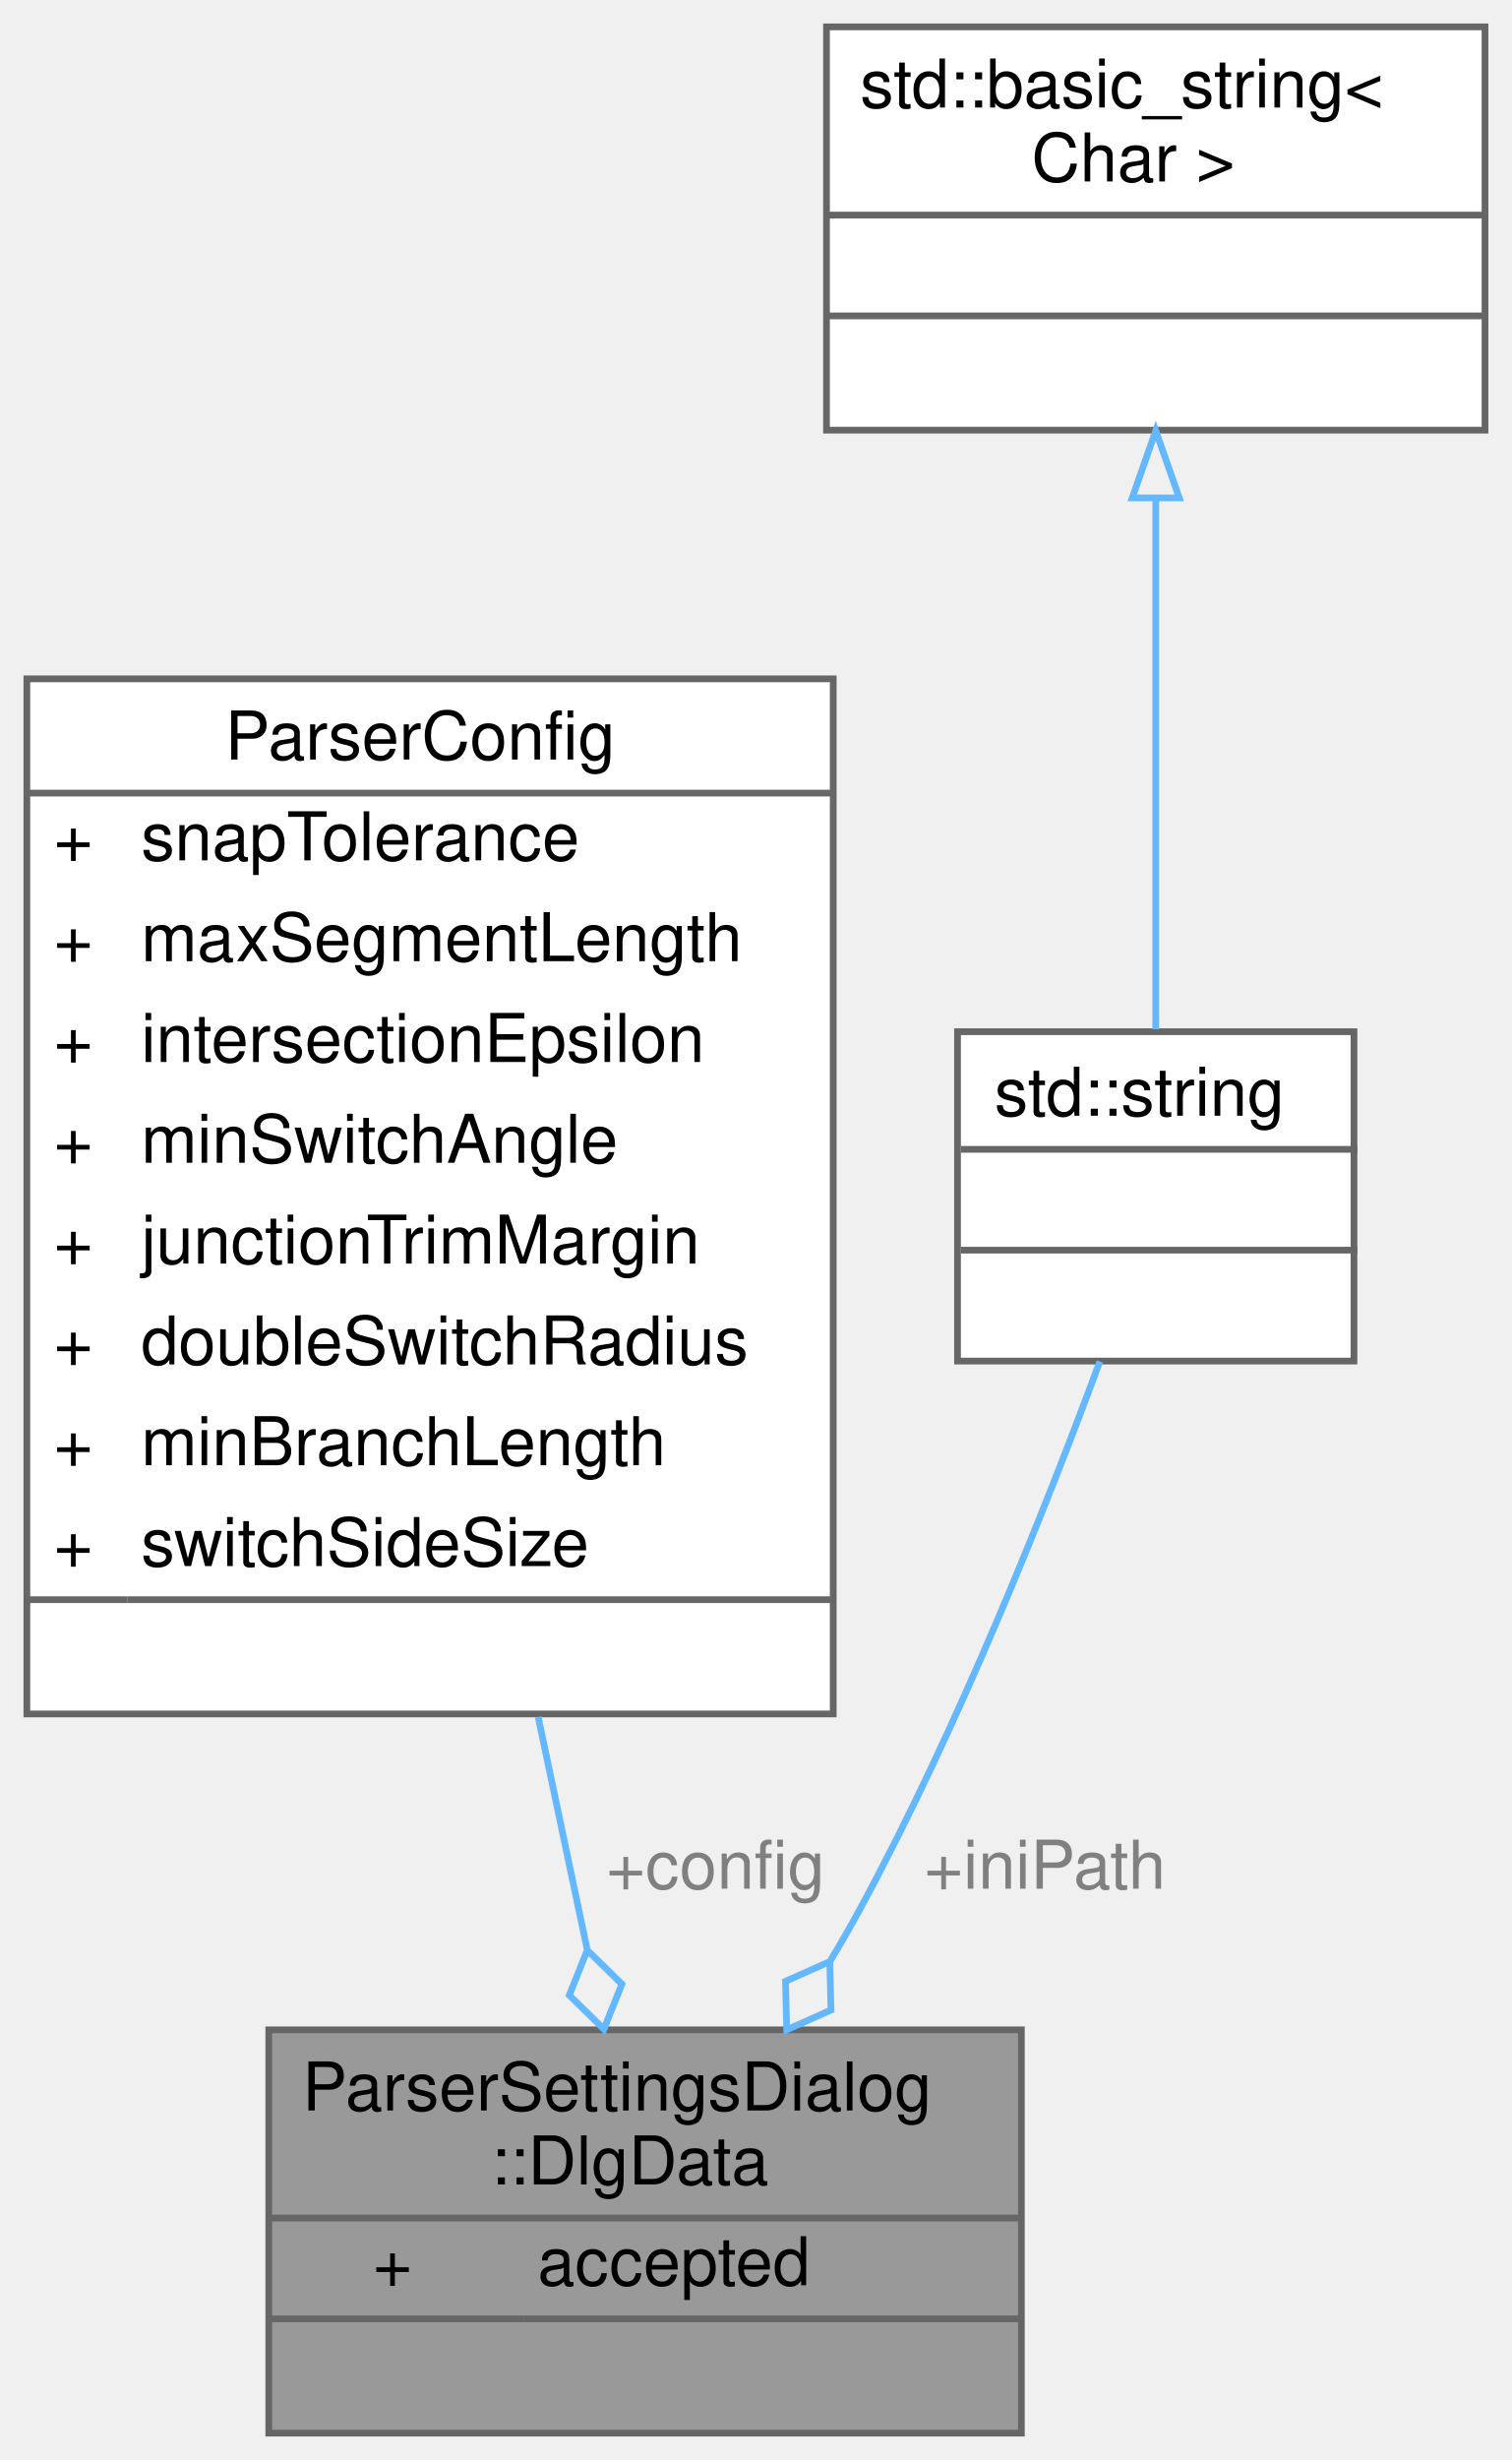
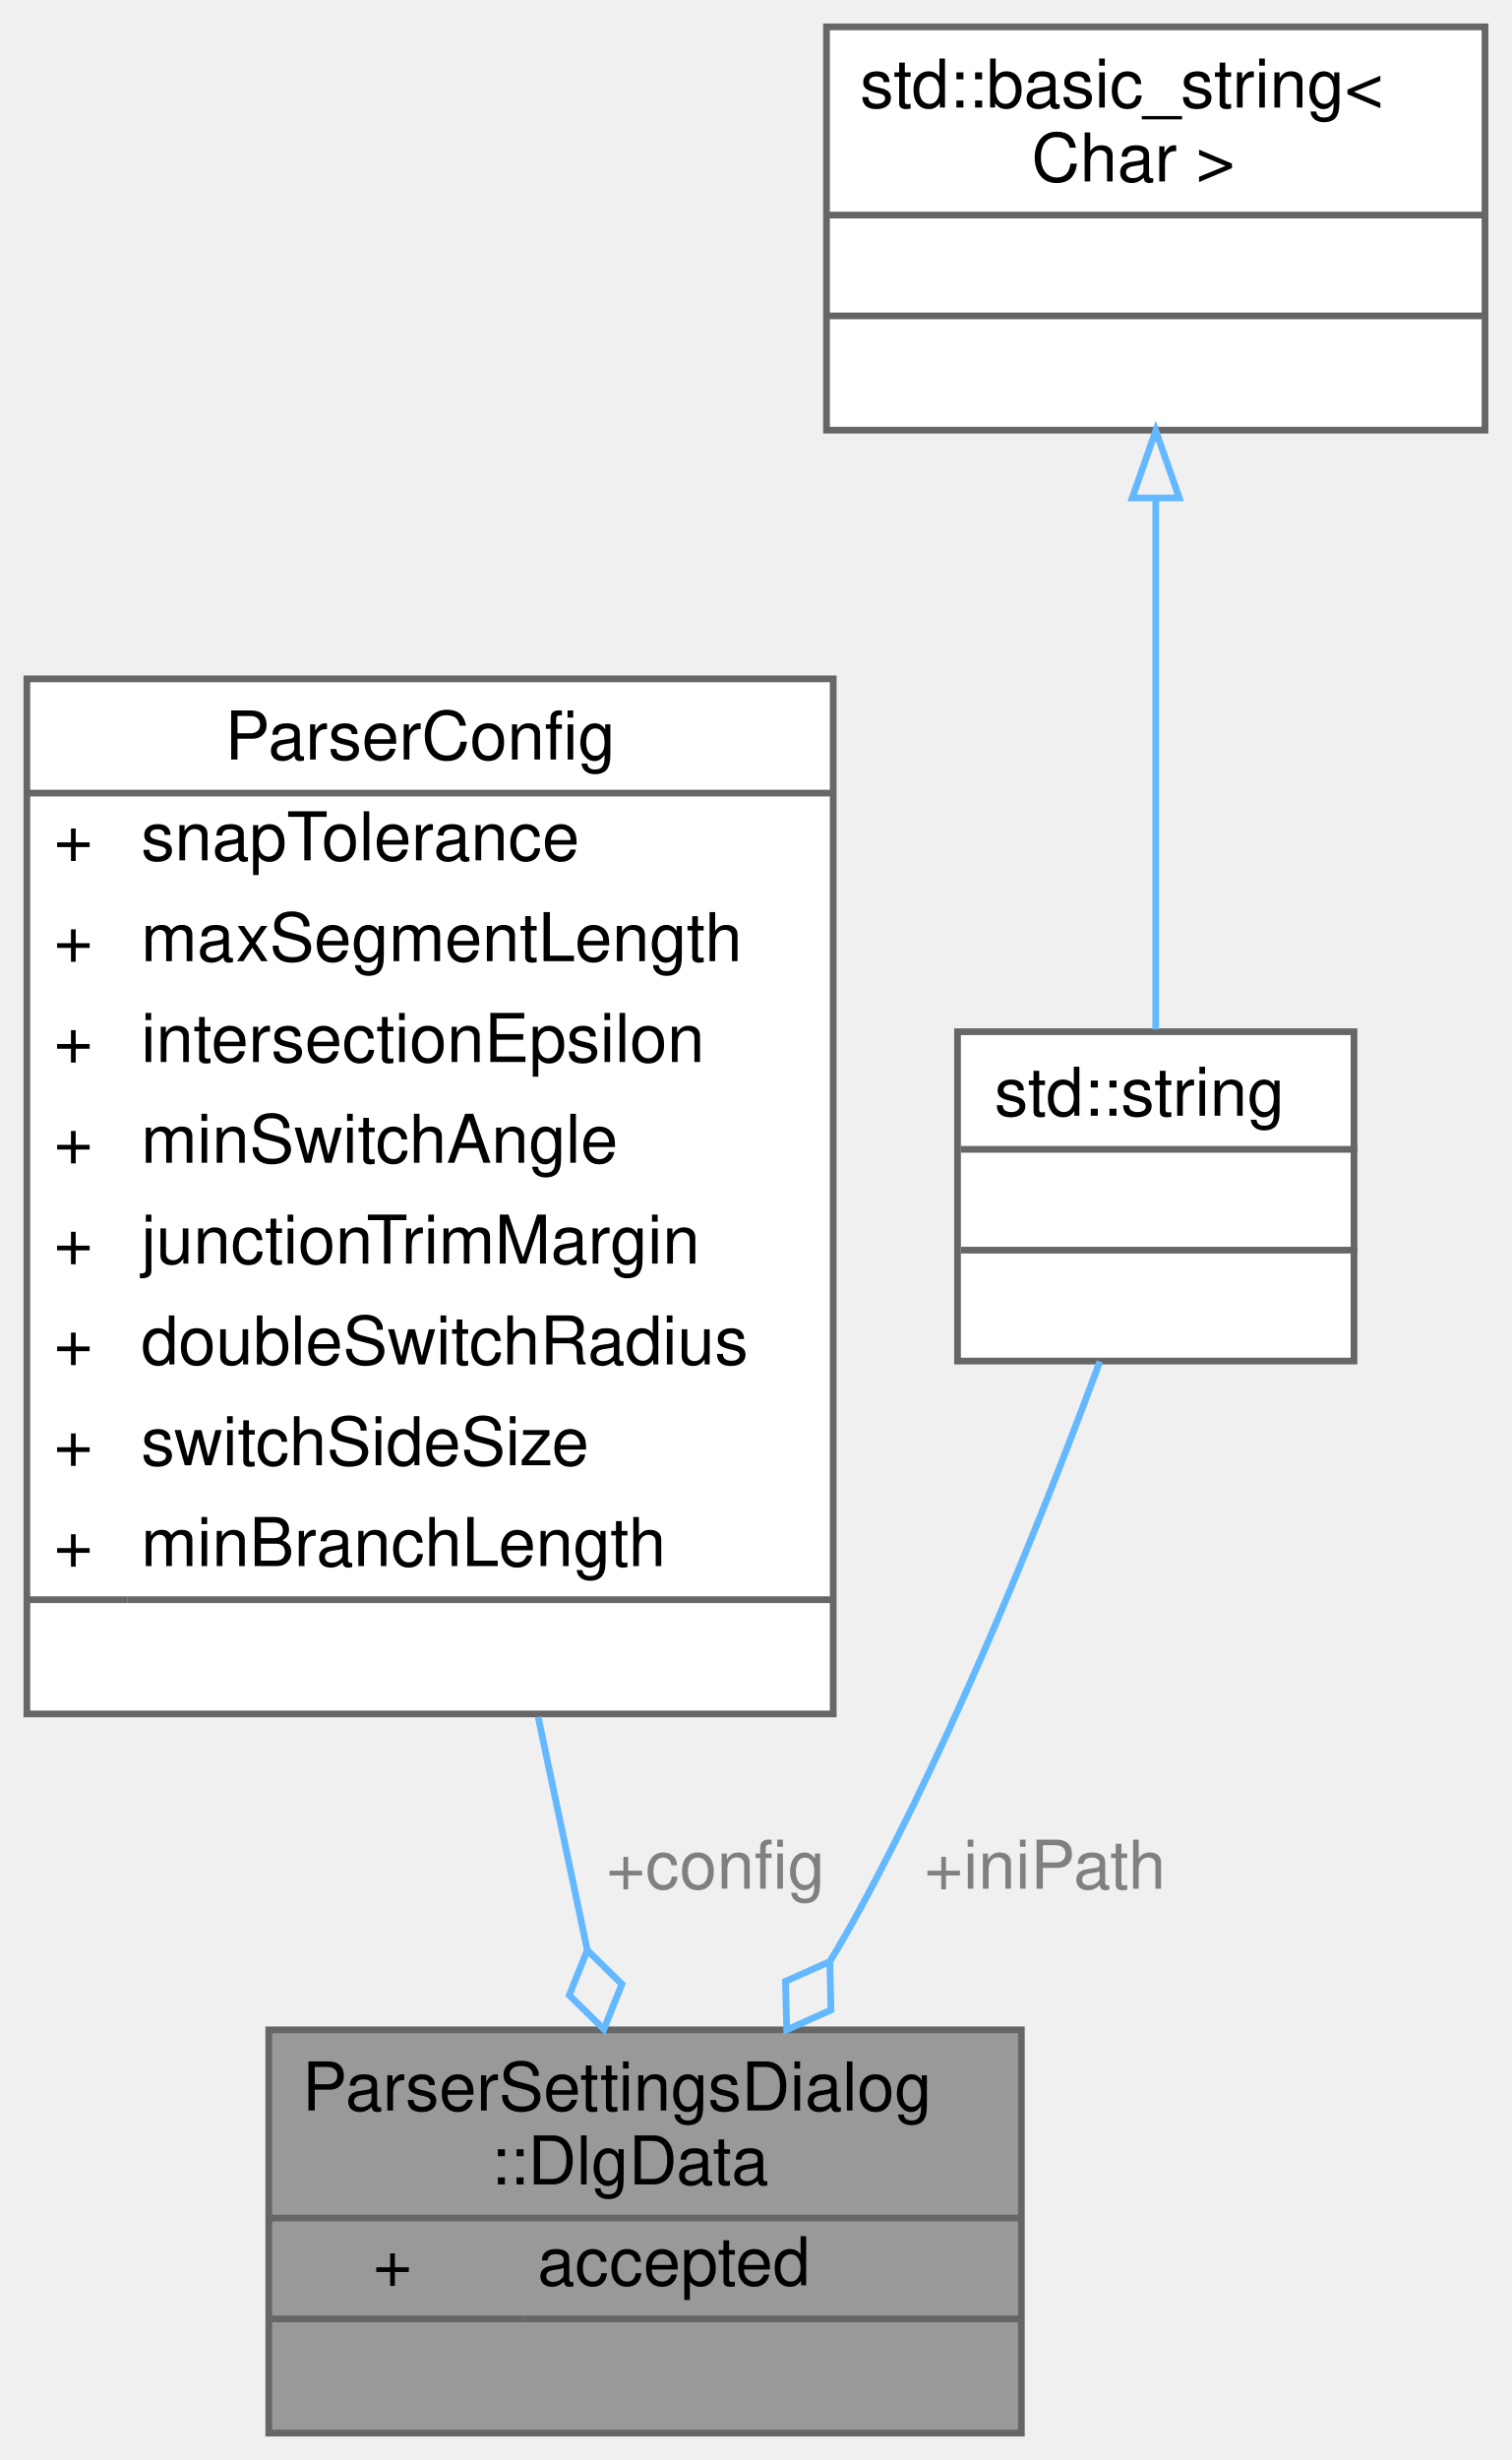
<svg xmlns="http://www.w3.org/2000/svg" xmlns:xlink="http://www.w3.org/1999/xlink" width="225pt" height="366pt" viewBox="0.00 0.00 225.00 366.00">
  <g id="graph0" class="graph" transform="scale(1 1) rotate(0) translate(4 362)">
    <g id="Node000001" class="node">
      <g id="a_Node000001">
        <a xlink:title=" ">
          <polygon fill="#999999" stroke="transparent" points="148,-60 36,-60 36,0 148,0 148,-60" />
          <text text-anchor="start" x="41" y="-48" font-family="Helvetica,sans-Serif" font-size="10.00">ParserSettingsDialog</text>
          <text text-anchor="start" x="69" y="-37" font-family="Helvetica,sans-Serif" font-size="10.00">::DlgData</text>
          <text text-anchor="start" x="51.5" y="-22" font-family="Helvetica,sans-Serif" font-size="10.00">+</text>
          <text text-anchor="start" x="76" y="-22" font-family="Helvetica,sans-Serif" font-size="10.00">accepted</text>
          <text text-anchor="start" x="90" y="-7" font-family="Helvetica,sans-Serif" font-size="10.00"> </text>
          <polygon fill="#666666" stroke="#666666" points="36,-32 36,-32 148,-32 148,-32 36,-32" />
          <polygon fill="#666666" stroke="#666666" points="36,-17 36,-17 74,-17 74,-17 36,-17" />
          <polygon fill="#666666" stroke="#666666" points="74,-17 74,-17 148,-17 148,-17 74,-17" />
          <polygon fill="none" stroke="#666666" points="36,0 36,-60 148,-60 148,0 36,0" />
        </a>
      </g>
    </g>
    <g id="Node000002" class="node">
      <g id="a_Node000002">
        <a xlink:href="../../dd/d03/structParserConfig.html" target="_top" xlink:title="Configuration complète du pipeline GeoParser — POD sans logique.">
          <polygon fill="white" stroke="transparent" points="120,-261 0,-261 0,-107 120,-107 120,-261" />
          <text text-anchor="start" x="29.5" y="-249" font-family="Helvetica,sans-Serif" font-size="10.00">ParserConfig</text>
          <text text-anchor="start" x="4" y="-234" font-family="Helvetica,sans-Serif" font-size="10.00">+</text>
          <text text-anchor="start" x="17" y="-234" font-family="Helvetica,sans-Serif" font-size="10.00">snapTolerance</text>
          <text text-anchor="start" x="4" y="-219" font-family="Helvetica,sans-Serif" font-size="10.00">+</text>
          <text text-anchor="start" x="17" y="-219" font-family="Helvetica,sans-Serif" font-size="10.00">maxSegmentLength</text>
          <text text-anchor="start" x="4" y="-204" font-family="Helvetica,sans-Serif" font-size="10.00">+</text>
          <text text-anchor="start" x="17" y="-204" font-family="Helvetica,sans-Serif" font-size="10.00">intersectionEpsilon</text>
          <text text-anchor="start" x="4" y="-189" font-family="Helvetica,sans-Serif" font-size="10.00">+</text>
          <text text-anchor="start" x="17" y="-189" font-family="Helvetica,sans-Serif" font-size="10.00">minSwitchAngle</text>
          <text text-anchor="start" x="4" y="-174" font-family="Helvetica,sans-Serif" font-size="10.00">+</text>
          <text text-anchor="start" x="17" y="-174" font-family="Helvetica,sans-Serif" font-size="10.00">junctionTrimMargin</text>
          <text text-anchor="start" x="4" y="-159" font-family="Helvetica,sans-Serif" font-size="10.00">+</text>
          <text text-anchor="start" x="17" y="-159" font-family="Helvetica,sans-Serif" font-size="10.00">doubleSwitchRadius</text>
          <text text-anchor="start" x="4" y="-144" font-family="Helvetica,sans-Serif" font-size="10.00">+</text>
-           <text text-anchor="start" x="17" y="-144" font-family="Helvetica,sans-Serif" font-size="10.00">minBranchLength</text>
+           <text text-anchor="start" x="17" y="-144" font-family="Helvetica,sans-Serif" font-size="10.00">switchSideSize</text>
          <text text-anchor="start" x="4" y="-129" font-family="Helvetica,sans-Serif" font-size="10.00">+</text>
-           <text text-anchor="start" x="17" y="-129" font-family="Helvetica,sans-Serif" font-size="10.00">switchSideSize</text>
+           <text text-anchor="start" x="17" y="-129" font-family="Helvetica,sans-Serif" font-size="10.00">minBranchLength</text>
          <text text-anchor="start" x="58" y="-114" font-family="Helvetica,sans-Serif" font-size="10.00"> </text>
          <polygon fill="#666666" stroke="#666666" points="0,-244 0,-244 120,-244 120,-244 0,-244" />
          <polygon fill="#666666" stroke="#666666" points="0,-124 0,-124 15,-124 15,-124 0,-124" />
          <polygon fill="#666666" stroke="#666666" points="15,-124 15,-124 120,-124 120,-124 15,-124" />
          <polygon fill="none" stroke="#666666" points="0,-107 0,-261 120,-261 120,-107 0,-107" />
        </a>
      </g>
    </g>
    <g id="edge1_Node000001_Node000002" class="edge">
      <g id="a_edge1_Node000001_Node000002">
        <a xlink:title=" ">
          <path fill="none" stroke="#63b8ff" d="M76.09,-106.55C78.6,-94.65 81.1,-82.76 83.36,-72.06" />
          <polygon fill="none" stroke="#63b8ff" points="83.4,-71.85 80.72,-65.15 85.87,-60.1 88.55,-66.8 83.4,-71.85" />
        </a>
      </g>
      <text text-anchor="middle" x="102.5" y="-81" font-family="Helvetica,sans-Serif" font-size="10.00" fill="grey"> +config</text>
    </g>
    <g id="Node000003" class="node">
      <g id="a_Node000003">
        <a xlink:title=" ">
          <polygon fill="white" stroke="transparent" points="197.5,-208.5 138.5,-208.5 138.5,-159.5 197.5,-159.5 197.5,-208.5" />
          <text text-anchor="start" x="144" y="-196" font-family="Helvetica,sans-Serif" font-size="10.00">std::string</text>
          <text text-anchor="start" x="166.5" y="-181" font-family="Helvetica,sans-Serif" font-size="10.00"> </text>
          <text text-anchor="start" x="166.5" y="-166" font-family="Helvetica,sans-Serif" font-size="10.00"> </text>
          <polygon fill="#666666" stroke="#666666" points="139,-191 139,-191 198,-191 198,-191 139,-191" />
          <polygon fill="#666666" stroke="#666666" points="139,-176 139,-176 198,-176 198,-176 139,-176" />
          <polygon fill="none" stroke="#666666" points="138.5,-159.5 138.5,-208.5 197.5,-208.5 197.5,-159.5 138.5,-159.5" />
        </a>
      </g>
    </g>
    <g id="edge2_Node000001_Node000003" class="edge">
      <g id="a_edge2_Node000001_Node000003">
        <a xlink:title=" ">
          <path fill="none" stroke="#63b8ff" d="M159.68,-159.44C151.66,-137.74 138.61,-104.93 124,-78 122.63,-75.47 121.16,-72.92 119.62,-70.36" />
          <polygon fill="none" stroke="#63b8ff" points="119.49,-70.16 112.9,-67.22 113.08,-60.01 119.67,-62.95 119.49,-70.16" />
        </a>
      </g>
      <text text-anchor="middle" x="151.5" y="-81" font-family="Helvetica,sans-Serif" font-size="10.00" fill="grey"> +iniPath</text>
    </g>
    <g id="Node000004" class="node">
      <g id="a_Node000004">
        <a xlink:title=" ">
          <polygon fill="white" stroke="transparent" points="217,-358 119,-358 119,-298 217,-298 217,-358" />
          <text text-anchor="start" x="124" y="-346" font-family="Helvetica,sans-Serif" font-size="10.00">std::basic_string&lt;</text>
          <text text-anchor="start" x="149.5" y="-335" font-family="Helvetica,sans-Serif" font-size="10.00"> Char &gt;</text>
          <text text-anchor="start" x="166" y="-320" font-family="Helvetica,sans-Serif" font-size="10.00"> </text>
          <text text-anchor="start" x="166" y="-305" font-family="Helvetica,sans-Serif" font-size="10.00"> </text>
          <polygon fill="#666666" stroke="#666666" points="119,-330 119,-330 217,-330 217,-330 119,-330" />
          <polygon fill="#666666" stroke="#666666" points="119,-315 119,-315 217,-315 217,-315 119,-315" />
          <polygon fill="none" stroke="#666666" points="119,-298 119,-358 217,-358 217,-298 119,-298" />
        </a>
      </g>
    </g>
    <g id="edge3_Node000003_Node000004" class="edge">
      <g id="a_edge3_Node000003_Node000004">
        <a xlink:title=" ">
          <path fill="none" stroke="#63b8ff" d="M168,-287.89C168,-262.57 168,-230.42 168,-208.86" />
          <polygon fill="none" stroke="#63b8ff" points="164.5,-287.92 168,-297.92 171.5,-287.92 164.5,-287.92" />
        </a>
      </g>
    </g>
  </g>
</svg>
